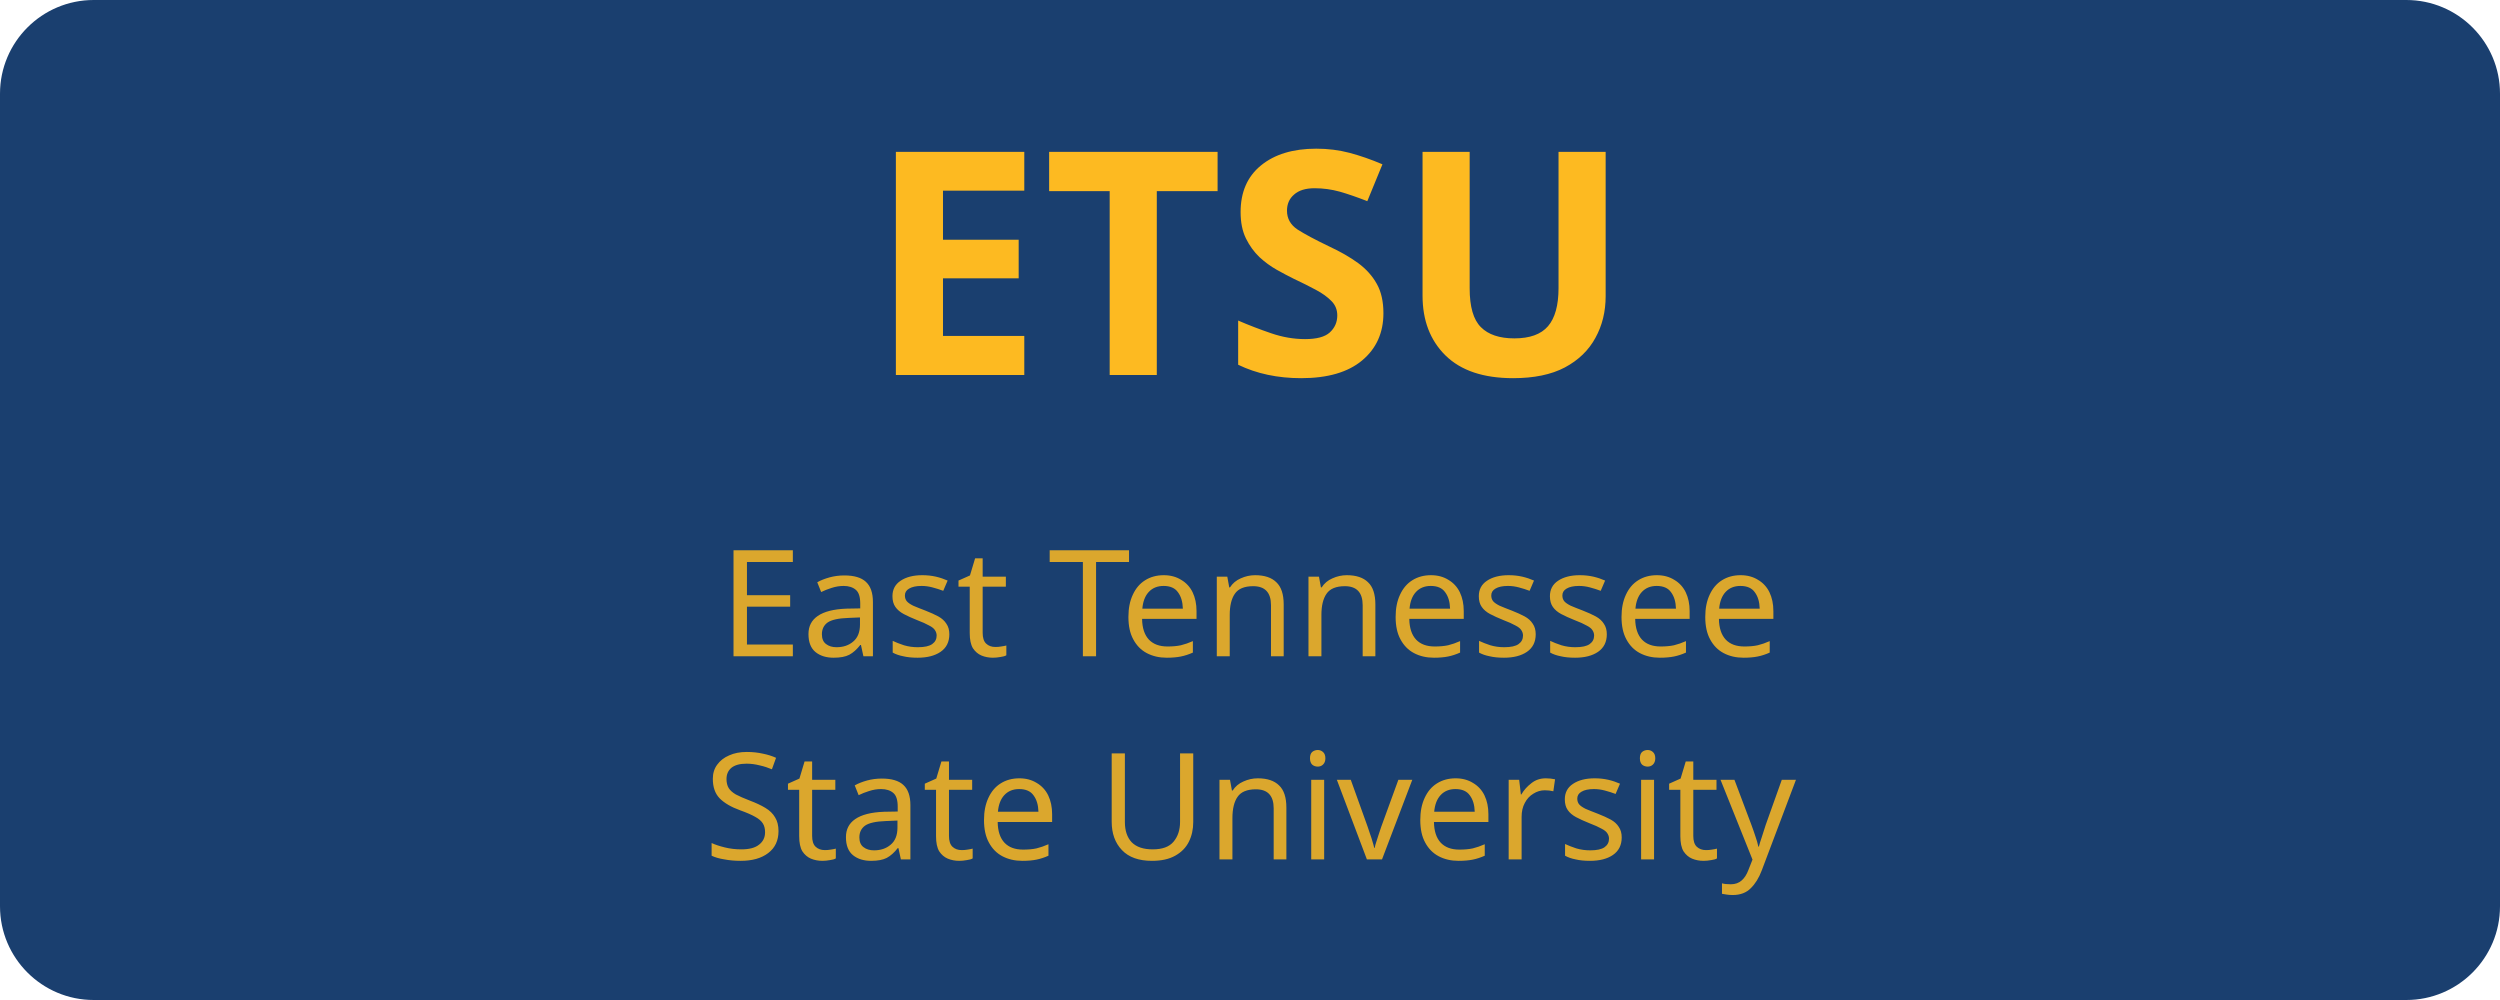
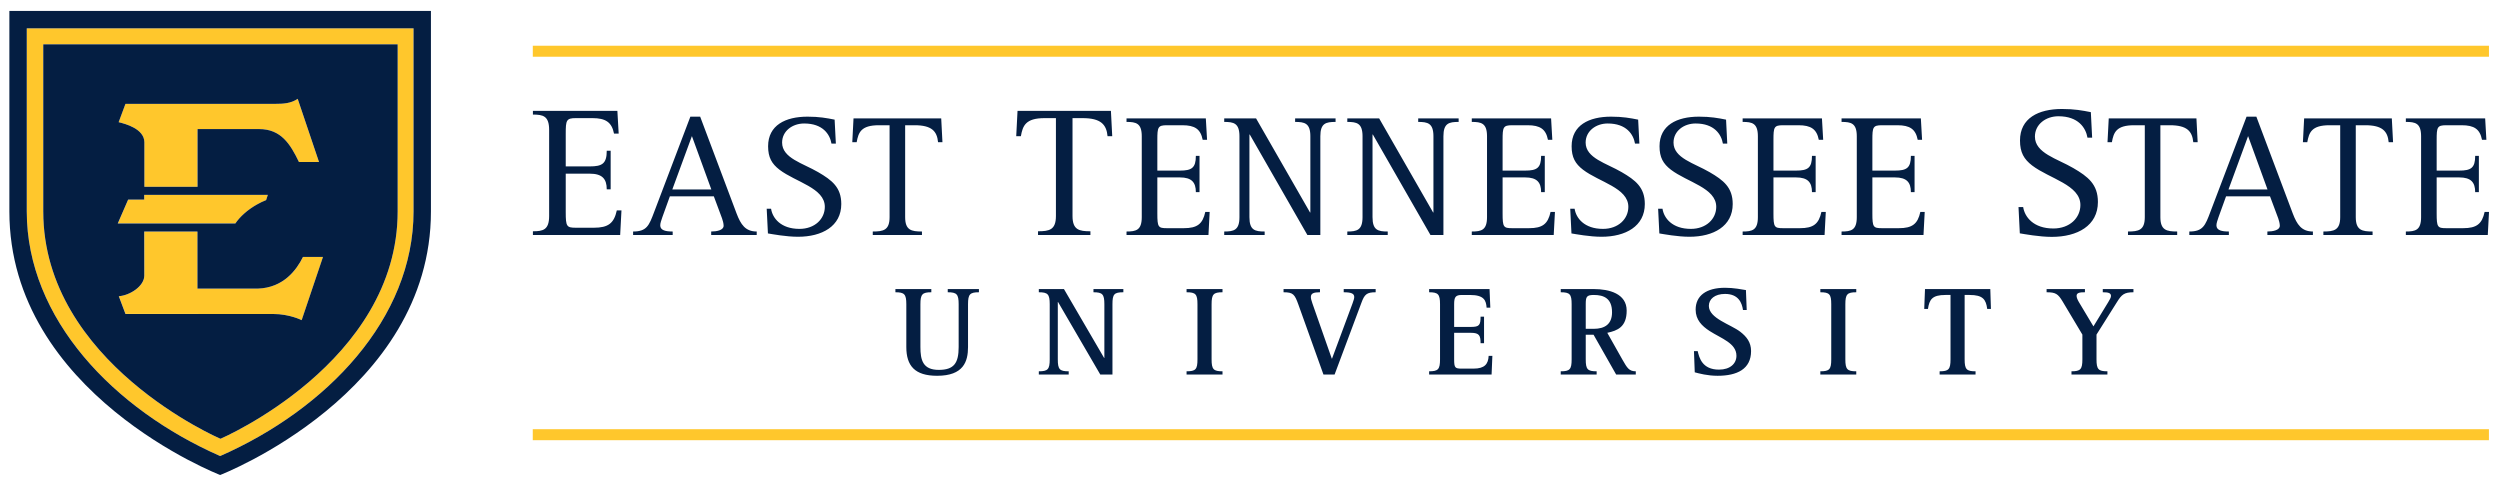
- <svg xmlns="http://www.w3.org/2000/svg" viewBox="0 0 160 64" width="160" height="64">
-   <rect width="160" height="64" rx="6" fill="#1A3F6F" />
-   <text x="80" y="24" text-anchor="middle" font-size="20" font-weight="700" font-family="system-ui,sans-serif" fill="#FDBA21">ETSU</text>
-   <text x="80" y="42" text-anchor="middle" font-size="9.5" font-family="system-ui,sans-serif" fill="#FDBA21" opacity="0.85">East Tennessee</text>
-   <text x="80" y="55" text-anchor="middle" font-size="9.5" font-family="system-ui,sans-serif" fill="#FDBA21" opacity="0.85">State University</text>
+ <svg xmlns="http://www.w3.org/2000/svg" xml:space="preserve" height="47.715" viewBox="0 0 246.26 47.715" width="246.26" version="1.1">
+   <g transform="matrix(1.25 0 0 -1.25 -261.49 903.4)">
+     <g transform="matrix(.5 0 0 .5 154.19 352.16)">
+       <path d="m4.002 4.277v36.078c0 21.141 17.142 38.973 38.1 48.189 20.959-9.216 38.1-27.048 38.1-48.189v-36.078h-76.199zm3.25 3.162h69.82v32.916c0 29.82-34.91 44.787-34.91 44.787s-34.91-14.967-34.91-44.787v-32.916zm96.443 0.275v2.16h385.38v-2.16h-385.38zm-46.319 10.451c-1.334 0.926-2.919 0.992-4.344 0.992l-29.59 0.006-1.344 3.607c1.269 0.309 5.039 1.274 5.07 3.947l0.002 8.783h10.471v-11.379l12.125 0.004c4.312 0 6.133 2.916 7.854 6.488h3.953l-4.197-12.449zm-30.223 18.926v0.926h-3.166l-2.043 4.699 23.168 0.002c0.901-1.329 2.365-2.662 4.209-3.711 0.615-0.349 1.236-0.645 1.848-0.889l0.334-1.027h-24.35zm0.004 7.219 0.012 8.727c-0.039 2.024-2.766 3.837-5.023 4.023l1.315 3.492 29.096 0.004c3.249 0 5.615 1.215 5.615 1.215l4.199-12.45h-3.943c-1.23 2.494-3.793 6.071-8.891 6.234h-11.895v-11.246h-10.484zm76.531 38.951v2.158h385.38v-2.158h-385.38z" transform="matrix(.8 0 0 -.8 111.02 740.08)" fill="#ffc72c" />
+       <path d="m0.576 0.848v39.508c0 35.878 41.525 51.922 41.525 51.922s41.527-16.044 41.527-51.922v-39.508h-83.053zm3.426 3.43h76.199v36.078c0 21.141-17.142 38.973-38.1 48.189-20.957-9.215-38.099-27.047-38.099-48.189v-36.078zm3.25 3.162v32.916c0 29.82 34.91 44.787 34.91 44.787s34.91-14.967 34.91-44.787v-32.916h-69.82zm50.127 10.727 4.199 12.449h-3.953c-1.72-3.572-3.541-6.488-7.854-6.488l-12.125-0.004v11.379h-10.473v-8.783c-0.031-2.674-3.803-3.639-5.07-3.948l1.344-3.607 29.59-0.006c1.425 0 3.009-0.066 4.342-0.992zm347.57 2.004c-4.626 0-8.264 1.8-8.264 6.209 0 2.35 0.77 3.671 2.387 4.918 3.415 2.609 9.512 3.822 9.512 7.787 0 2.534-2.091 4.629-5.324 4.629-3.929 0-5.656-2.278-5.951-4.225h-0.918l0.258 5.18c0.917 0.147 3.818 0.697 6.314 0.697 5.032 0 9.072-2.204 9.072-6.869 0-3.487-1.944-4.994-4.846-6.684-3.194-1.873-7.564-2.938-7.564-6.207 0-2.425 2.165-4.002 4.625-4.002 3.931 0 5.401 2.278 5.731 4.223h0.918l-0.256-5.031c-1.653-0.331-3.232-0.625-5.693-0.625zm-301.23 0.369v0.732c1.982 0 3.195 0.259 3.195 3.012v16.969c0 2.754-1.213 3.01-3.195 3.01v0.736h17.189l0.256-4.848h-0.918c-0.551 2.535-1.689 3.414-4.518 3.414h-3.525c-1.836 0-2.019-0.22-2.019-3.084v-7.566h4.736c2.46 0 3.344 1.03 3.344 3.086h0.771v-7.604h-0.771c0 2.535-0.884 3.086-3.344 3.086h-4.736v-6.428c0-2.681 0.11-3.084 2.019-3.084h3.231c2.609 0 3.821 0.807 4.262 3.047h0.918l-0.256-4.479h-16.639zm95.473 0-0.258 4.994h0.916c0.367-2.058 0.919-3.562 4.664-3.562h2.242v19.281c0 2.754-1.324 3.01-3.527 3.01v0.736h10.322v-0.736c-2.204 0-3.527-0.256-3.527-3.01v-19.281h1.982c3.6 0 4.702 1.249 4.922 3.562h0.92l-0.258-4.994h-18.398zm-64.455 1.143-7.139 18.797c-1 2.655-1.449 3.83-4.141 3.83v0.689h7.797v-0.689c-1.346 0-2.451-0.208-2.451-1.209 0-0.446 0.21-0.998 0.416-1.619l1.482-4.106h8.658l1.619 4.346c0.139 0.381 0.311 1 0.311 1.449 0 0.896-1.379 1.139-2.449 1.139v0.689h8.969v-0.689c-2.243 0-3.139-1.38-3.967-3.553l-7.174-19.074h-1.932zm23.076 0c-4.346 0-7.76 1.69-7.76 5.83 0 2.208 0.723 3.45 2.24 4.621 3.208 2.45 8.934 3.589 8.934 7.312 0 2.38-1.965 4.346-5 4.346-3.691 0-5.312-2.139-5.59-3.967h-0.861l0.242 4.863c0.863 0.139 3.585 0.656 5.932 0.656 4.725 0 8.52-2.071 8.52-6.451 0-3.276-1.828-4.691-4.553-6.277-3.001-1.759-7.106-2.757-7.106-5.826 0-2.277 2.033-3.762 4.346-3.762 3.69 0 5.071 2.139 5.381 3.967h0.863l-0.244-4.725c-1.551-0.311-3.033-0.588-5.344-0.588zm158.3 0c-4.344 0-7.76 1.69-7.76 5.83 0 2.208 0.725 3.45 2.242 4.621 3.209 2.45 8.932 3.589 8.932 7.312 0 2.38-1.966 4.346-5 4.346-3.691 0-5.31-2.139-5.586-3.967h-0.863l0.242 4.863c0.863 0.139 3.585 0.656 5.932 0.656 4.726 0 8.52-2.071 8.52-6.451 0-3.276-1.829-4.691-4.553-6.277-3-1.759-7.106-2.757-7.106-5.826 0-2.277 2.036-3.762 4.346-3.762 3.691 0 5.068 2.139 5.381 3.967h0.863l-0.244-4.725c-1.55-0.311-3.033-0.588-5.346-0.588zm17.316 0c-4.345 0-7.76 1.69-7.76 5.83 0 2.208 0.725 3.45 2.242 4.621 3.206 2.45 8.932 3.589 8.932 7.312 0 2.38-1.968 4.346-5 4.346-3.691 0-5.312-2.139-5.588-3.967h-0.861l0.24 4.863c0.863 0.139 3.589 0.656 5.934 0.656 4.724 0 8.52-2.071 8.52-6.451 0-3.276-1.831-4.691-4.555-6.277-3.001-1.759-7.106-2.757-7.106-5.826 0-2.277 2.036-3.762 4.348-3.762 3.69 0 5.07 2.139 5.381 3.967h0.859l-0.238-4.725c-1.552-0.311-3.036-0.588-5.348-0.588zm107.89 0-7.141 18.797c-0.999 2.655-1.447 3.83-4.137 3.83v0.689h7.793v-0.689c-1.345 0-2.449-0.208-2.449-1.209 0-0.446 0.207-0.998 0.414-1.619l1.482-4.106h8.658l1.623 4.346c0.136 0.381 0.309 1 0.309 1.449 0 0.896-1.381 1.139-2.449 1.139v0.689h8.967v-0.689c-2.243 0-3.135-1.38-3.965-3.553l-7.174-19.074h-1.932zm-274.44 0.346-0.242 4.691h0.863c0.344-1.933 0.863-3.348 4.381-3.348h2.103v18.109c0 2.586-1.244 2.828-3.312 2.828v0.688h9.691v-0.688c-2.07 0-3.311-0.242-3.311-2.828v-18.109h1.863c3.38 0 4.412 1.173 4.621 3.348h0.863l-0.242-4.691h-17.279zm53.785 0v0.689c1.863 0 3.002 0.241 3.002 2.828v15.936c0 2.586-1.139 2.828-3.002 2.828v0.688h16.141l0.24-4.551h-0.861c-0.517 2.379-1.585 3.207-4.24 3.207h-3.312c-1.722 0-1.897-0.206-1.897-2.894v-7.107h4.449c2.311 0 3.139 0.967 3.139 2.898h0.723v-7.141h-0.723c0 2.38-0.827 2.898-3.139 2.898h-4.449v-6.037c0-2.518 0.105-2.898 1.897-2.898h3.037c2.449 0 3.586 0.76 3.998 2.863h0.863l-0.242-4.207h-15.623zm19.248 0v0.689c1.861 0 3 0.241 3 2.828v15.936c0 2.586-1.139 2.828-3 2.828v0.688h7.965v-0.688c-1.896 0-3-0.242-3-2.828v-16.279h0.07l11.348 19.795h2.553v-19.451c0-2.587 1.104-2.828 3-2.828v-0.689h-7.969v0.689c1.863 0 3.002 0.241 3.002 2.828v15.004h-0.068l-10.625-18.521h-6.275zm24.248 0v0.689c1.863 0 3 0.241 3 2.828v15.936c0 2.586-1.137 2.828-3 2.828v0.688h7.965v-0.688c-1.896 0-2.998-0.242-2.998-2.828v-16.279h0.068l11.348 19.795h2.553v-19.451c0-2.587 1.102-2.828 2.998-2.828v-0.689h-7.967v0.689c1.864 0 3.002 0.241 3.002 2.828v15.004h-0.068l-10.623-18.521h-6.277zm24.523 0v0.689c1.864 0 3.002 0.241 3.002 2.828v15.936c0 2.586-1.138 2.828-3.002 2.828v0.688h16.141l0.242-4.551h-0.863c-0.516 2.379-1.584 3.207-4.24 3.207h-3.312c-1.724 0-1.897-0.206-1.897-2.894v-7.107h4.449c2.311 0 3.139 0.967 3.139 2.898h0.723v-7.141h-0.723c0 2.38-0.827 2.898-3.139 2.898h-4.449v-6.037c0-2.518 0.103-2.898 1.897-2.898h3.037c2.449 0 3.587 0.76 4 2.863h0.861l-0.242-4.207h-15.623zm53.361 0v0.689c1.863 0 3.002 0.241 3.002 2.828v15.936c0 2.586-1.139 2.828-3.002 2.828v0.688h16.141l0.24-4.551h-0.861c-0.517 2.379-1.584 3.207-4.24 3.207h-3.312c-1.722 0-1.897-0.206-1.897-2.894v-7.107h4.449c2.311 0 3.139 0.967 3.139 2.898h0.725v-7.141h-0.725c0 2.38-0.827 2.898-3.139 2.898h-4.449v-6.037c0-2.518 0.105-2.898 1.897-2.898h3.035c2.451 0 3.587 0.76 4 2.863h0.863l-0.242-4.207h-15.623zm19.488 0v0.689c1.864 0 3 0.241 3 2.828v15.936c0 2.586-1.136 2.828-3 2.828v0.688h16.141l0.24-4.551h-0.861c-0.517 2.379-1.586 3.207-4.242 3.207h-3.311c-1.724 0-1.897-0.206-1.897-2.894v-7.107h4.449c2.311 0 3.139 0.967 3.139 2.898h0.725v-7.141h-0.725c0 2.38-0.827 2.898-3.139 2.898h-4.449v-6.037c0-2.518 0.103-2.898 1.897-2.898h3.033c2.451 0 3.589 0.76 4.002 2.863h0.861l-0.24-4.207h-15.623zm52.637 0-0.244 4.691h0.863c0.344-1.933 0.863-3.348 4.381-3.348h2.103v18.109c0 2.586-1.242 2.828-3.312 2.828v0.688h9.693v-0.688c-2.07 0-3.311-0.242-3.311-2.828v-18.109h1.861c3.38 0 4.414 1.173 4.621 3.348h0.863l-0.242-4.691h-17.277zm38.494 0-0.242 4.691h0.861c0.343-1.933 0.863-3.348 4.379-3.348h2.107v18.109c0 2.586-1.244 2.828-3.314 2.828v0.688h9.693v-0.688c-2.07 0-3.311-0.242-3.311-2.828v-18.109h1.861c3.38 0 4.414 1.173 4.623 3.348h0.863l-0.246-4.691h-17.275zm20.039 0v0.689c1.864 0 3.002 0.241 3.002 2.828v15.936c0 2.586-1.138 2.828-3.002 2.828v0.688h16.141l0.242-4.551h-0.863c-0.517 2.379-1.585 3.207-4.242 3.207h-3.311c-1.724 0-1.897-0.206-1.897-2.894v-7.107h4.449c2.31 0 3.139 0.967 3.139 2.898h0.727v-7.141h-0.727c0 2.38-0.829 2.898-3.139 2.898h-4.449v-6.037c0-2.518 0.104-2.898 1.897-2.898h3.035c2.449 0 3.587 0.76 4 2.863h0.863l-0.24-4.207h-15.625zm-337.66 3.482 3.828 10.521h-7.691l3.863-10.521zm306.58 0 3.828 10.521h-7.691l3.863-10.521zm-414.48 11.582h24.35l-0.334 1.027c-0.613 0.244-1.232 0.54-1.846 0.889-1.846 1.049-3.31 2.382-4.211 3.711l-23.168-0.002 2.043-4.699h3.168l-0.002-0.926zm0.002 7.219h10.486v11.246h11.895c5.098-0.164 7.661-3.741 8.891-6.234h3.943l-4.199 12.449s-2.367-1.215-5.617-1.215l-29.094-0.004-1.315-3.492c2.257-0.186 4.985-2 5.023-4.023l-0.014-8.727zm311.43 11.082c-3.69 0-5.789 1.566-5.789 4.297 0 2.021 1.239 3.235 2.754 4.221 2.326 1.491 5.283 2.403 5.283 4.879 0 1.541-1.238 2.728-3.436 2.728-3.312 0-3.894-2.351-4.195-3.639h-0.736l0.154 4.17c0.858 0.228 2.501 0.682 4.498 0.682 3.842 0 6.598-1.315 6.598-4.877 0-1.72-0.886-2.83-2.125-3.793-1.894-1.465-6.191-2.628-6.191-5.104 0-1.315 1.139-2.352 3.186-2.352 2.68 0 3.336 1.796 3.537 3.16h0.734l-0.154-3.918c-0.756-0.126-2.423-0.455-4.117-0.455zm-163.44 0.252v0.633c1.77 0 2.148 0.38 2.148 2.35v8.441c0 3.69 1.667 5.662 6.064 5.662 5.206 0 6.092-2.805 6.092-5.662v-8.441c0-1.97 0.378-2.35 2.148-2.35v-0.633h-6.143v0.633c1.77 0 2.15 0.38 2.15 2.35v8.441c0 3.16-0.912 4.5-3.92 4.5-3.159 0-3.613-1.971-3.613-4.5v-8.441c0-1.97 0.38-2.35 2.148-2.35v-0.633h-7.076zm76.465 0v0.633c1.896 0 2.198 0.404 2.932 2.451l4.928 13.75h2.199l5.283-14.129c0.606-1.669 1.062-2.072 2.805-2.072v-0.633h-6.295v0.633c1.542 0 2.074 0.279 2.074 0.936 0 0.279-0.102 0.605-0.328 1.236l-4.045 10.896h-0.051l-3.816-10.871c-0.225-0.656-0.303-0.983-0.303-1.262 0-0.734 0.582-0.936 1.795-0.936v-0.633h-7.178zm-48.213 0.002v0.631c1.768 0 2.147 0.38 2.147 2.35v10.869c0 1.972-0.379 2.352-2.147 2.352v0.631h5.887v-0.631c-1.794 0-2.147-0.379-2.147-2.352v-11.299h0.049l8.316 14.281h2.402v-13.852c0-1.97 0.328-2.35 2.147-2.35v-0.631h-5.889v0.631c1.77 0 2.148 0.38 2.148 2.35v10.59h-0.051l-7.91-13.57h-4.953zm29.107 0v0.631c1.795 0 2.148 0.38 2.148 2.35v10.869c0 1.972-0.353 2.352-2.148 2.352v0.631h7.08v-0.631c-1.77 0-2.15-0.379-2.15-2.352v-10.869c0-1.97 0.38-2.35 2.15-2.35v-0.631h-7.08zm47.787 0v0.631c1.768 0 2.147 0.38 2.147 2.35v10.869c0 1.972-0.379 2.352-2.147 2.352v0.631h12.305l0.154-3.666h-0.734c-0.075 1.593-0.781 2.504-2.955 2.504h-2.326c-1.315 0-1.516-0.127-1.516-1.82v-5.232h3.311c1.643 0 1.895 0.531 1.895 2.049h0.684v-5.232h-0.684c0 1.669-0.252 2.022-1.895 2.022h-3.311v-4.475c0-1.415 0.277-1.818 1.516-1.818h1.617c2.83 0 3.159 1.135 3.262 2.5h0.732l-0.152-3.662h-11.902zm25.926 0v0.631c1.795 0 2.148 0.38 2.148 2.35v10.869c0 1.972-0.353 2.352-2.148 2.352v0.631h7.076v-0.631c-1.795 0-2.148-0.379-2.148-2.352v-4.854h1.541l4.447 7.836h3.869v-0.631c-1.316 0-1.696-0.659-2.606-2.25l-3.006-5.334c2.024-0.43 3.818-1.161 3.818-4.371 0-3.362-3.465-4.246-6.473-4.246h-6.519zm51.145 0v0.631c1.795 0 2.148 0.38 2.148 2.35v10.869c0 1.972-0.353 2.352-2.148 2.352v0.631h7.078v-0.631c-1.77 0-2.15-0.379-2.15-2.352v-10.869c0-1.97 0.38-2.35 2.15-2.35v-0.631h-7.078zm20.619 0-0.152 3.916h0.734c0.276-1.844 0.808-2.754 3.461-2.754h0.984v12.688c0 1.972-0.377 2.352-2.144 2.352v0.631h7.076v-0.631c-1.771 0-2.15-0.379-2.15-2.352v-12.688h0.963c2.654 0 3.234 0.884 3.486 2.754h0.732l-0.125-3.916h-12.865zm23.955 0v0.631c1.77 0 2.251 0.303 3.16 1.82l3.891 6.519v4.879c0 1.972-0.378 2.352-2.147 2.352v0.631h7.078v-0.631c-1.771 0-2.15-0.379-2.15-2.352v-4.879l4.043-6.42c0.911-1.466 1.416-1.92 3.236-1.92v-0.631h-6.043v0.631c1.062 0 1.619 0.127 1.619 0.732 0 0.329-0.278 0.758-0.557 1.238l-2.9 4.752-2.89-4.826c-0.278-0.481-0.43-0.886-0.43-1.19 0-0.631 0.683-0.707 1.643-0.707v-0.631h-7.582zm-89.199 1.162c2.022 0 3.588 0.706 3.588 3.412 0 2.299-1.364 3.26-3.639 3.26h-1.541v-4.854c0-1.44 0.152-1.818 1.592-1.818z" transform="matrix(.8 0 0 -.8 111.02 740.08)" fill="#041e42" />
+     </g>
+   </g>
</svg>
